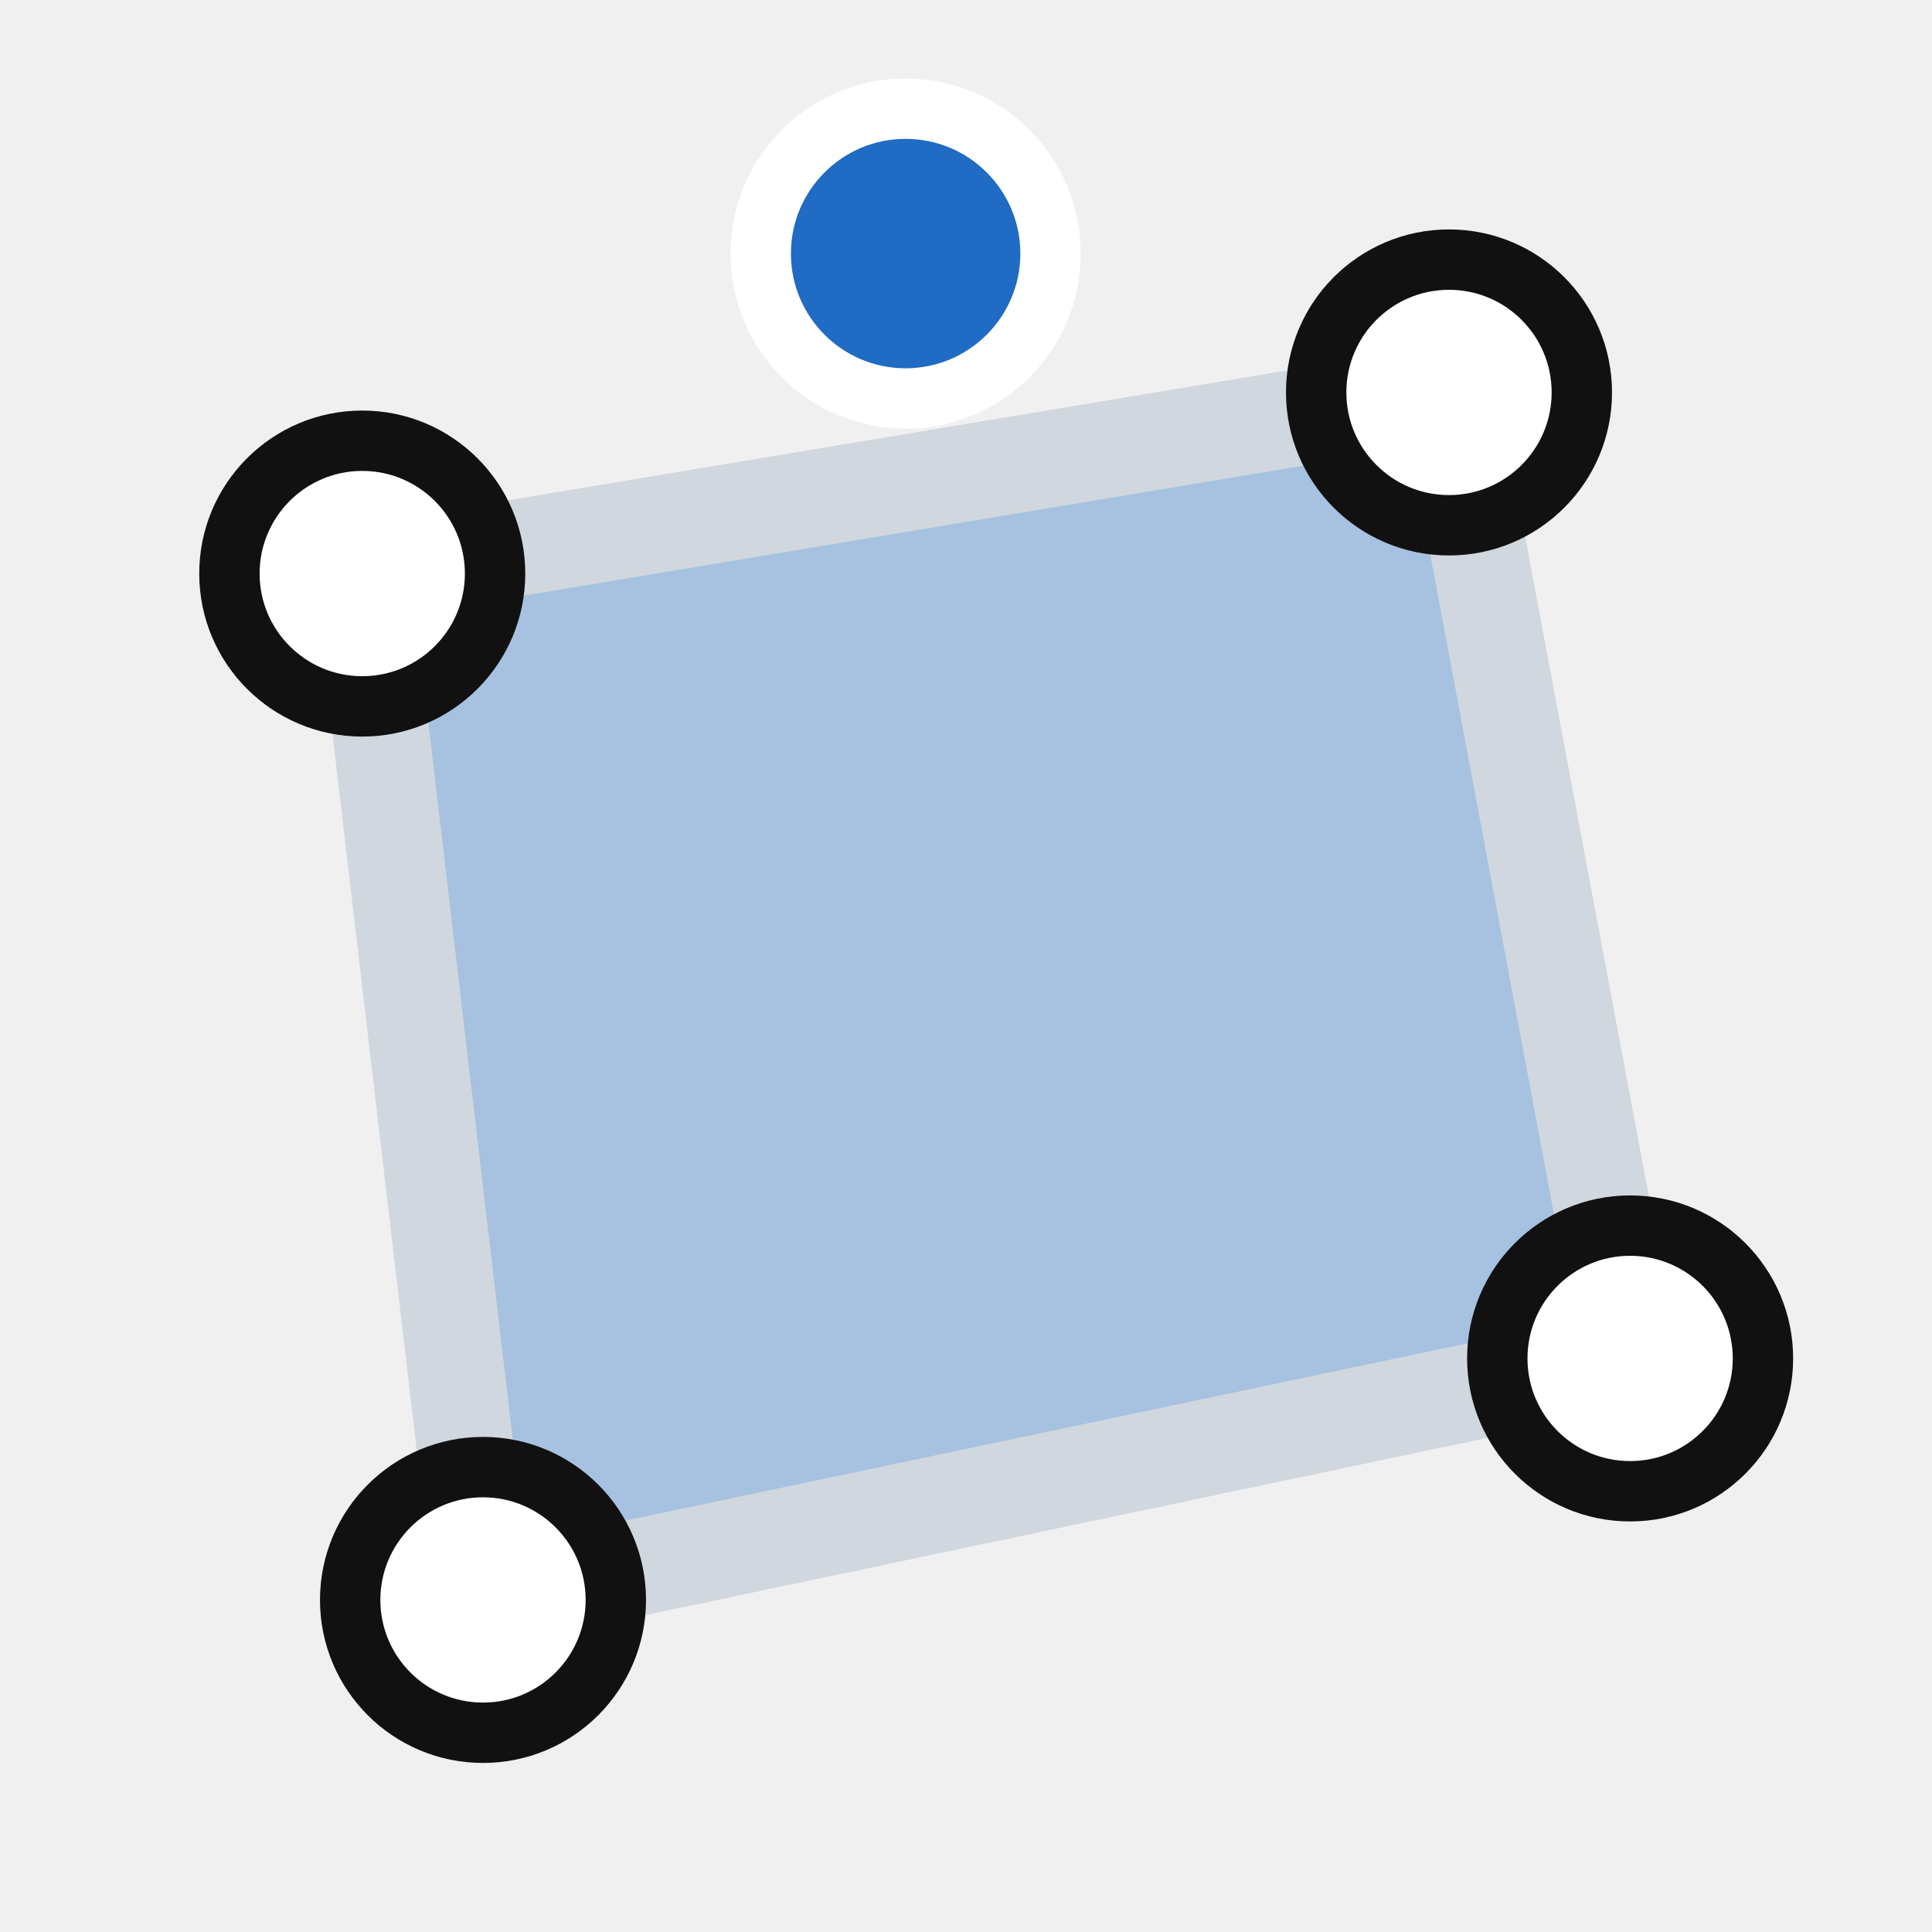
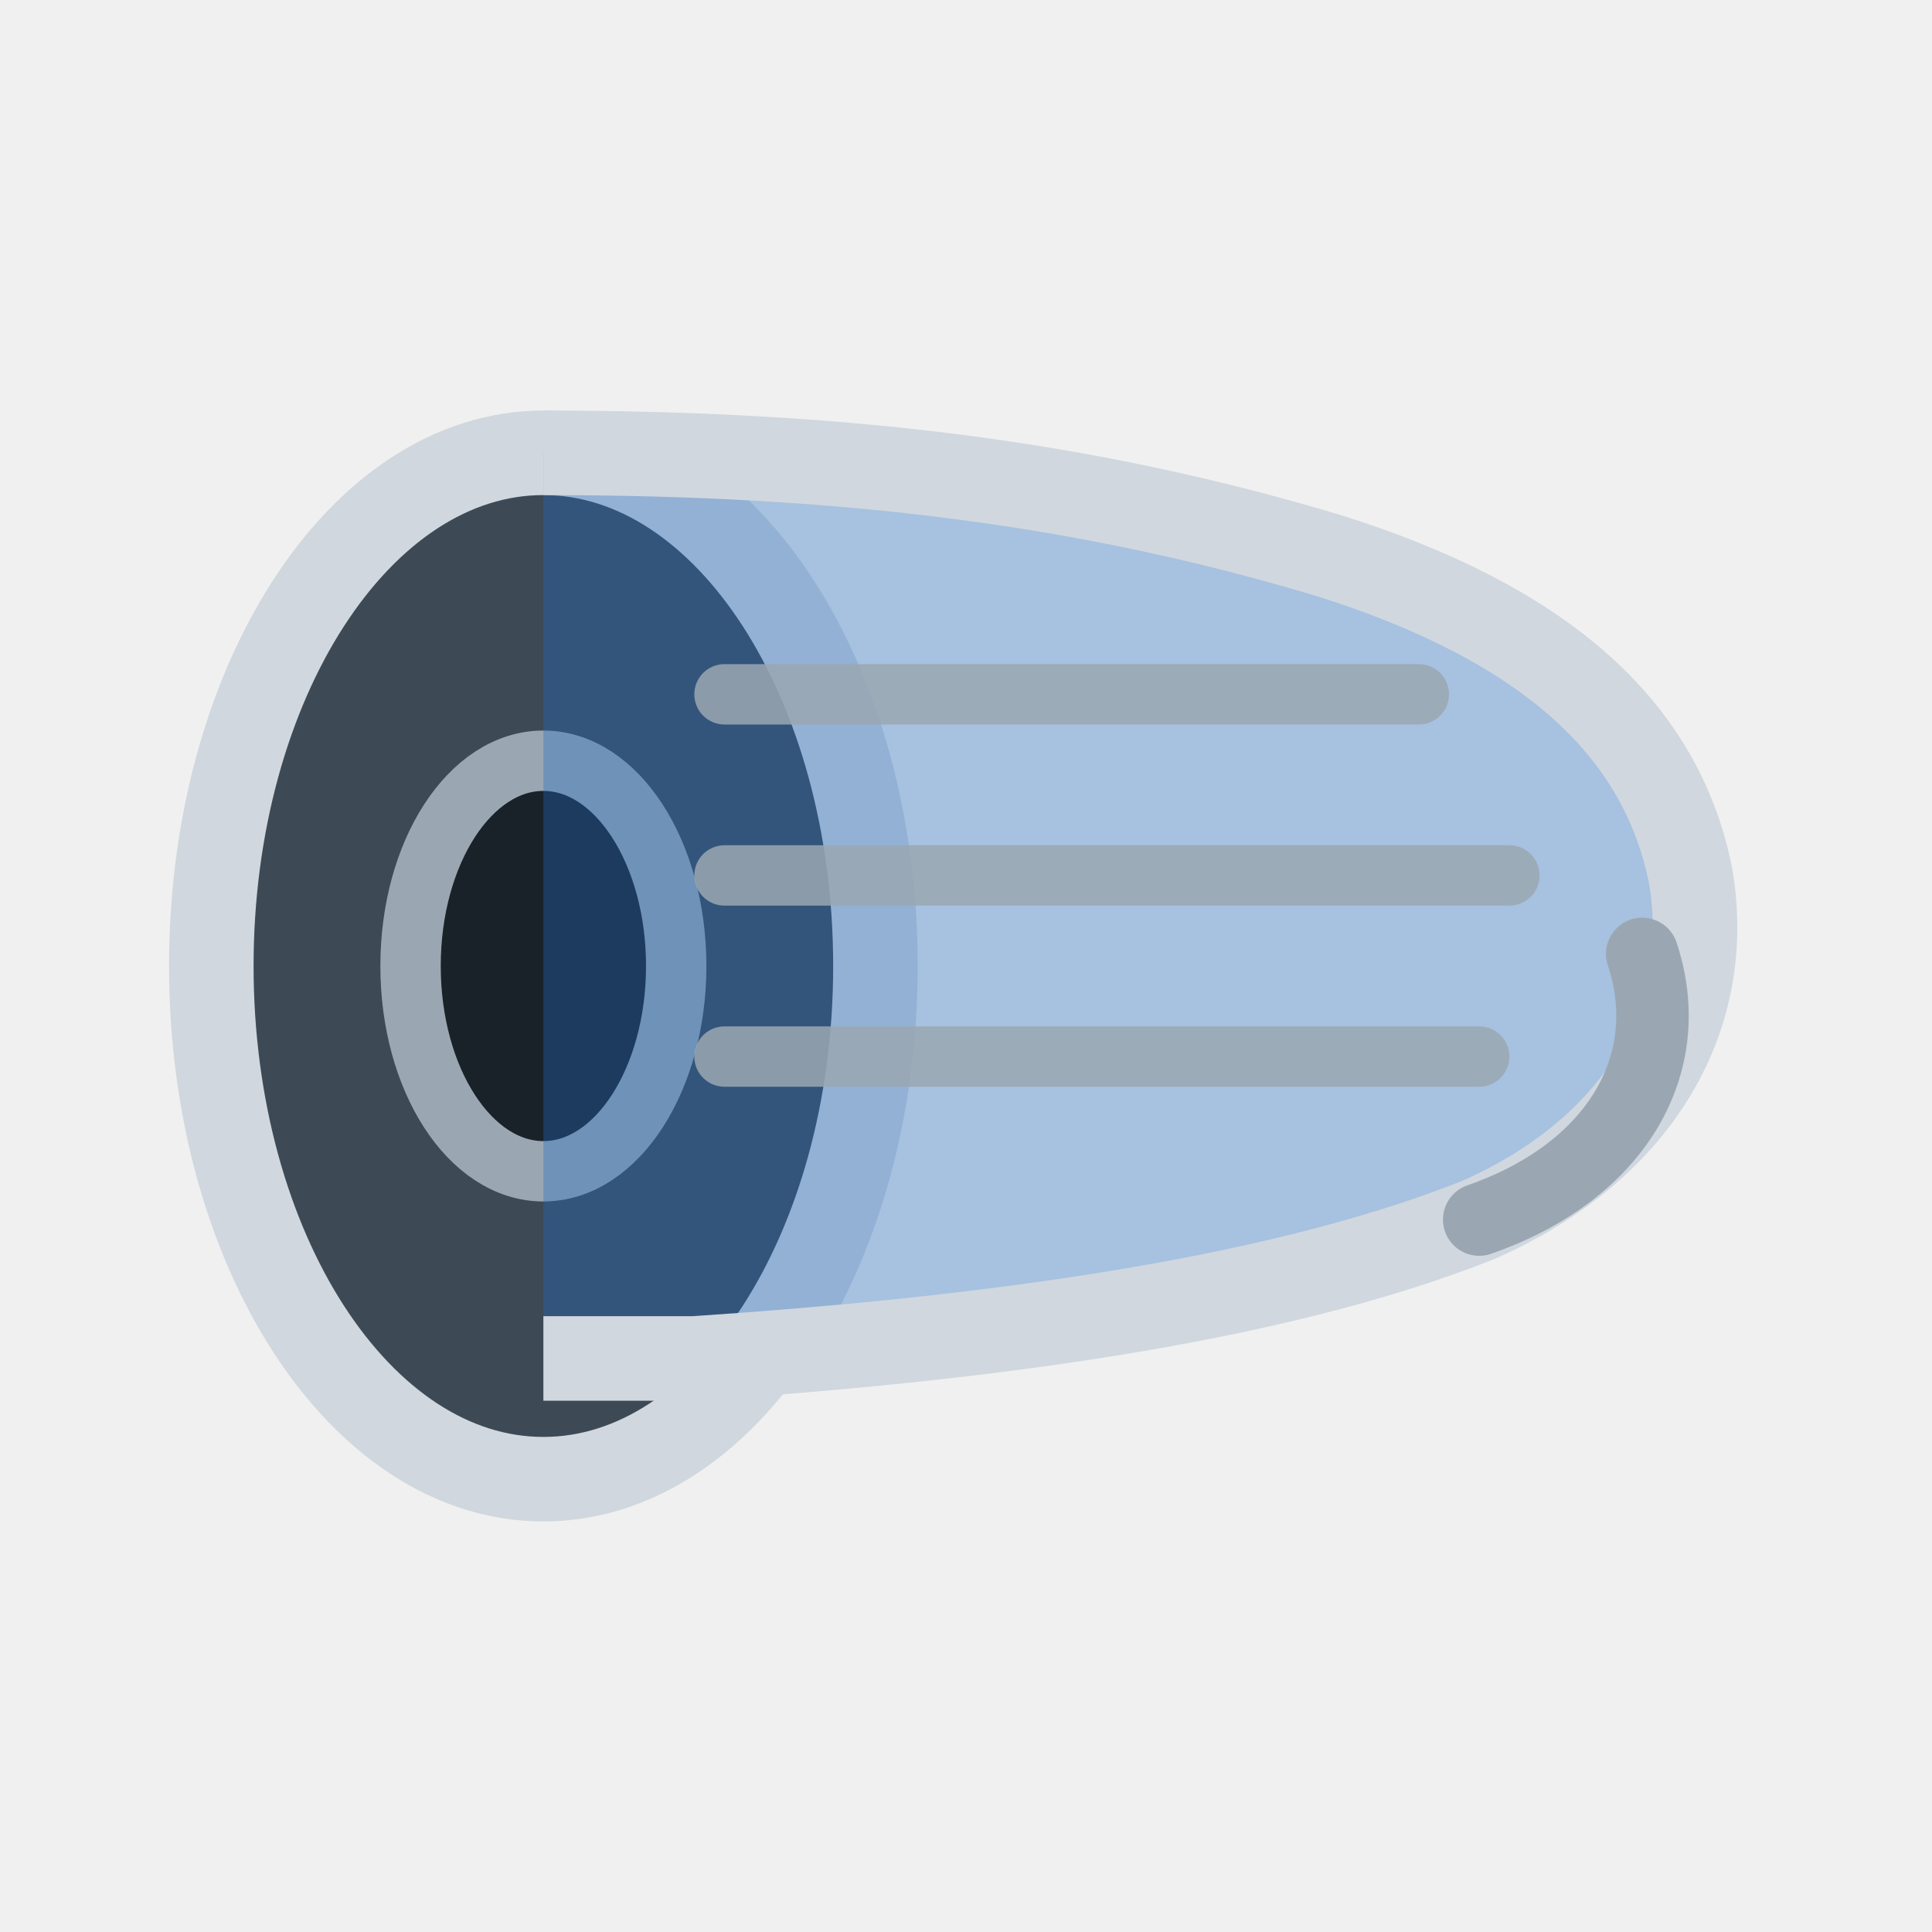
<svg xmlns="http://www.w3.org/2000/svg" width="32" height="32" viewBox="0 0 32 32" fill="none">
-   <path d="M6 9.5L24 6.5L27 22.5L8 26.5Z" stroke="#d0d7de" stroke-width="1.6" fill="rgba(32,107,196,0.35)" />
-   <circle cx="6" cy="9.5" r="2.2" fill="#ffffff" stroke="#111111" stroke-width="1" />
-   <circle cx="24" cy="6.5" r="2.2" fill="#ffffff" stroke="#111111" stroke-width="1" />
-   <circle cx="27" cy="22.5" r="2.2" fill="#ffffff" stroke="#111111" stroke-width="1" />
-   <circle cx="8" cy="26.5" r="2.2" fill="#ffffff" stroke="#111111" stroke-width="1" />
-   <circle cx="15" cy="4.2" r="2.4" fill="#206bc4" stroke="#ffffff" stroke-width="1" />
+   <ellipse cx="9" cy="16" rx="5.5" ry="8.5" fill="#3d4a56" stroke="#d0d7de" stroke-width="1.4" />
+   <ellipse cx="9" cy="16" rx="2.2" ry="3.4" fill="#1a2229" stroke="#9aa7b2" stroke-width="1" />
+   <path d="M9 7.5 C14 7.5 18 8 22 9.2 C25.5 10.3 27.5 12 28 14.5 C28.4 16.8 27.2 19 24.5 20.2 C21 21.6 16 22.2 11.5 22.5 L9 22.5" fill="rgba(32,107,196,0.35)" stroke="#d0d7de" stroke-width="1.4" stroke-linejoin="round" />
+   <path d="M24.5 20.2 C26.8 19.4 27.8 17.6 27.2 15.8" stroke="#9aa7b2" stroke-width="1.2" stroke-linecap="round" />
+   <path d="M12 11.5 H23.5 M12 14.5 H25 M12 17.5 H24.5" stroke="#9aa7b2" stroke-width="1" stroke-linecap="round" opacity="0.85" />
</svg>
